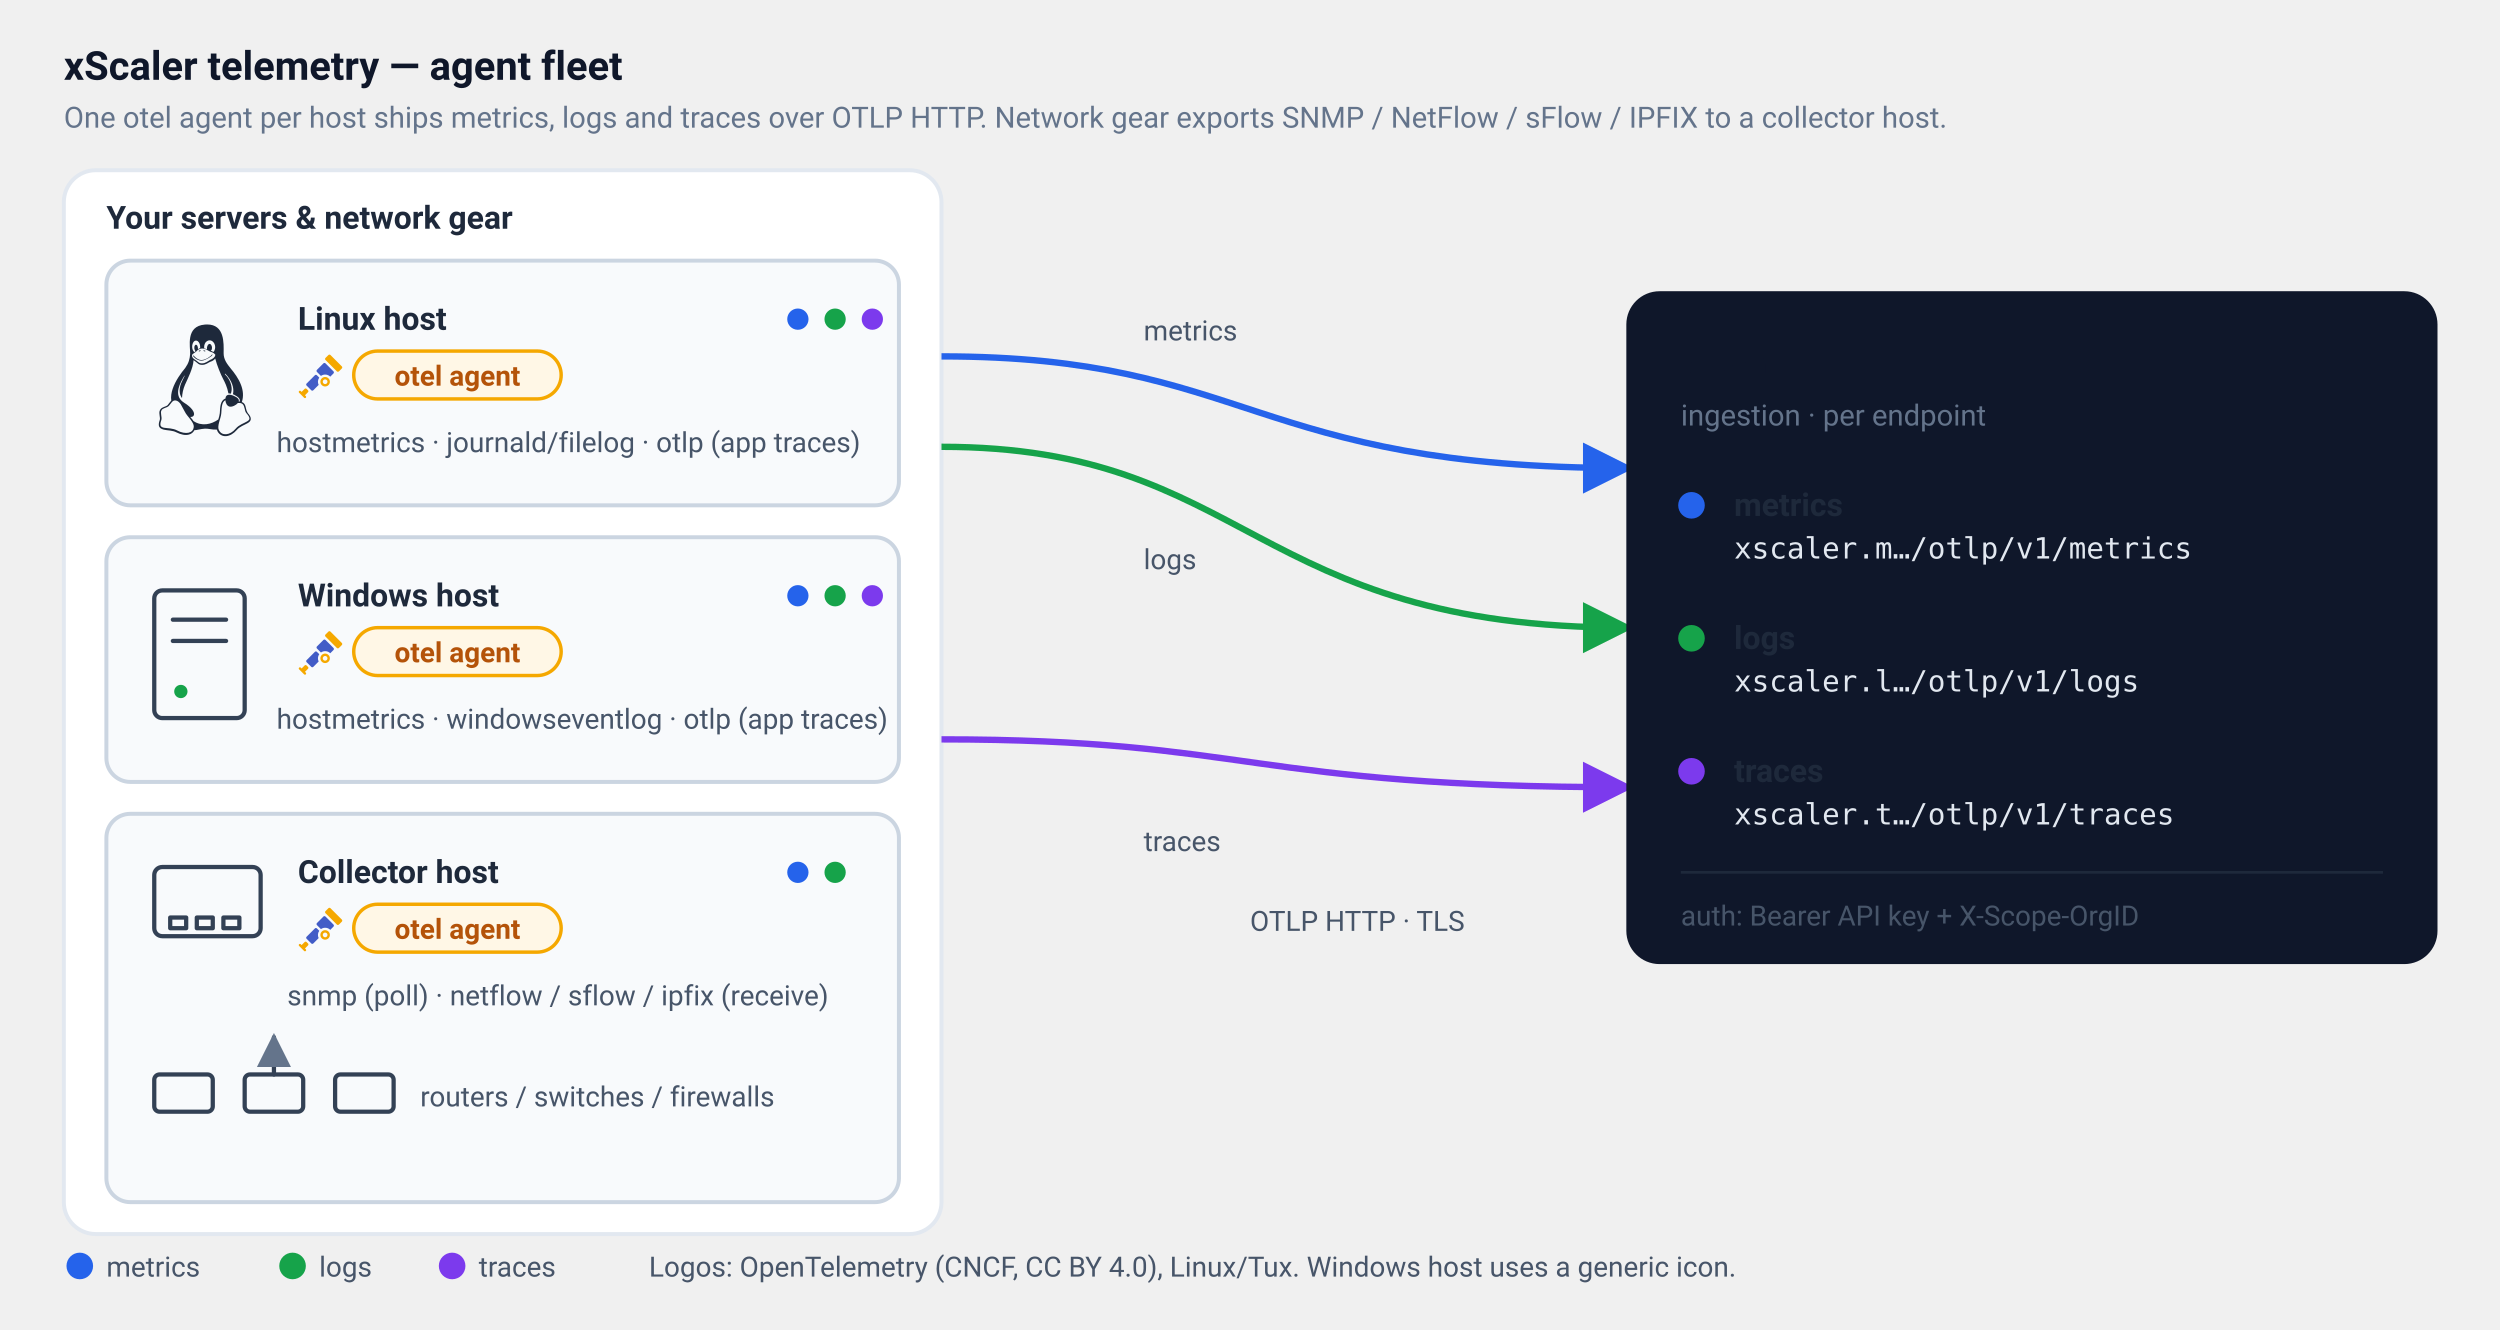
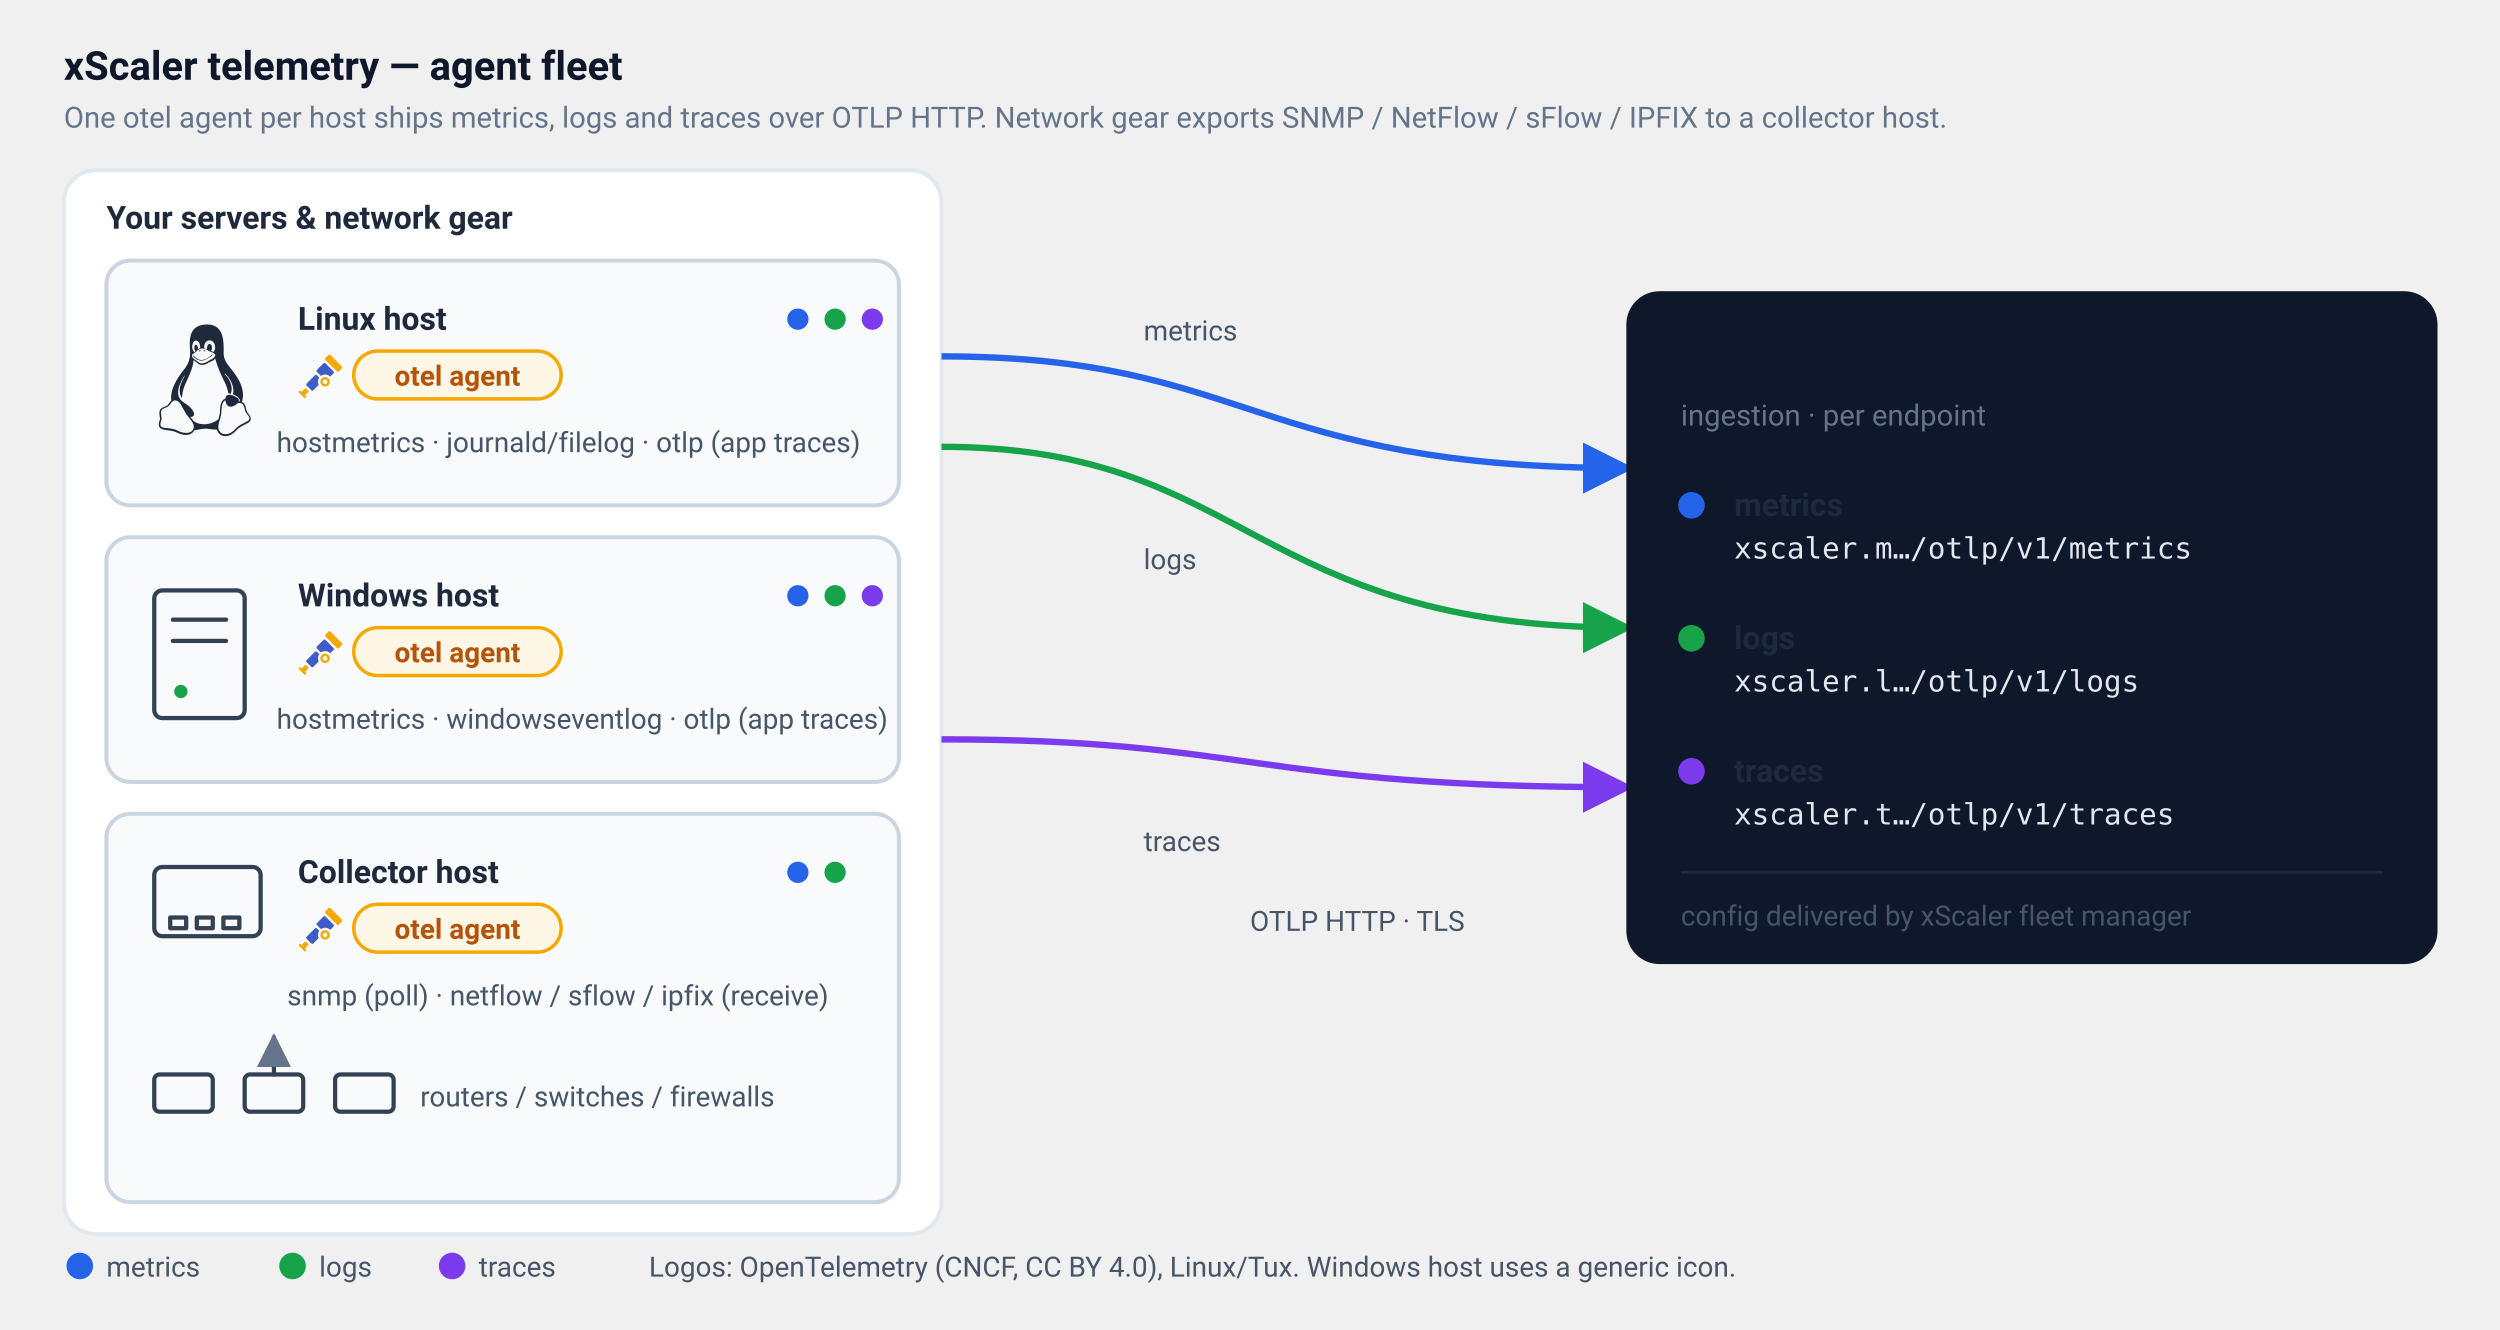
<svg xmlns="http://www.w3.org/2000/svg" viewBox="0 0 940 500" font-family="ui-sans-serif, Segoe UI, Roboto, Helvetica, Arial, sans-serif" role="img" aria-label="xScaler telemetry agent fleet architecture">
  <defs>
    <style>
      .card  { fill:#f8fafc; stroke:#cbd5e1; stroke-width:1.5; }
      .panel { fill:#0f172a; stroke:#0f172a; }
      .ttl   { font-size:15px; font-weight:700; fill:#0f172a; }
      .sub   { font-size:11px; fill:#64748b; }
      .lbl   { font-size:12px; font-weight:600; fill:#1e293b; }
      .small { font-size:10.5px; fill:#475569; }
      .mono  { font-size:11px; font-family:ui-monospace, SFMono-Regular, Menlo, Consolas, monospace; }
      .wht   { fill:#e2e8f0; }
      .icon  { fill:none; stroke:#334155; stroke-width:1.6; stroke-linecap:round; stroke-linejoin:round; }
      .pill  { fill:#fff7e6; stroke:#f5a800; stroke-width:1.3; }
      .pillt { font-size:10.5px; font-weight:700; fill:#b45309; }
      .flowm { stroke:#2563eb; }
      .flowl { stroke:#16a34a; }
      .flowt { stroke:#7c3aed; }
      .flow  { stroke-width:2.4; fill:none; }
    </style>
    <marker id="am" markerWidth="9" markerHeight="9" refX="7" refY="4" orient="auto">
      <path d="M0,0 L8,4 L0,8 Z" fill="#2563eb" />
    </marker>
    <marker id="al" markerWidth="9" markerHeight="9" refX="7" refY="4" orient="auto">
      <path d="M0,0 L8,4 L0,8 Z" fill="#16a34a" />
    </marker>
    <marker id="at" markerWidth="9" markerHeight="9" refX="7" refY="4" orient="auto">
      <path d="M0,0 L8,4 L0,8 Z" fill="#7c3aed" />
    </marker>
    <marker id="ag" markerWidth="9" markerHeight="9" refX="7" refY="4" orient="auto">
      <path d="M0,0 L8,4 L0,8 Z" fill="#64748b" />
    </marker>
    <symbol id="logo-otel" viewBox="-12.70 -12.70 1024.40 1024.40">
      <path fill="#f5a800" d="M528.7 545.9c-42 42-42 110.1 0 152.1s110.1 42 152.1 0 42-110.1 0-152.1-110.1-42-152.1 0zm113.7 113.8c-20.8 20.8-54.5 20.8-75.3 0-20.8-20.8-20.8-54.5 0-75.3 20.8-20.8 54.5-20.8 75.3 0 20.8 20.7 20.8 54.5 0 75.3zm36.6-643l-65.9 65.9c-12.9 12.9-12.9 34.1 0 47l257.3 257.3c12.9 12.9 34.1 12.9 47 0l65.9-65.9c12.9-12.9 12.9-34.1 0-47L725.9 16.7c-12.9-12.9-34-12.9-46.9 0zM217.3 858.8c11.7-11.7 11.7-30.8 0-42.5l-33.5-33.5c-11.7-11.7-30.8-11.7-42.5 0L72.1 852l-.1.1-19-19c-10.5-10.5-27.6-10.5-38 0-10.5 10.5-10.5 27.6 0 38l114 114c10.5 10.5 27.6 10.5 38 0s10.5-27.6 0-38l-19-19 .1-.1 69.2-69.2z" />
      <path fill="#425cc7" d="M565.9 205.9L419.5 352.3c-13 13-13 34.4 0 47.4l90.4 90.4c63.9-46 153.5-40.3 211 17.2l73.2-73.2c13-13 13-34.4 0-47.4L613.3 205.9c-13-13.1-34.4-13.1-47.4 0zm-94 322.3l-53.4-53.4c-12.5-12.5-33-12.5-45.5 0L184.7 663.2c-12.5 12.5-12.5 33 0 45.5l106.7 106.7c12.5 12.5 33 12.5 45.5 0L458 694.1c-25.6-52.9-21-116.8 13.9-165.9z" />
    </symbol>
    <symbol id="logo-linux" viewBox="0 0 24 24">
      <path fill="#1e293b" d="M12.504 0c-.155 0-.315.008-.48.021-4.226.333-3.105 4.807-3.17 6.298-.076 1.092-.3 1.953-1.05 3.02-.885 1.051-2.127 2.75-2.716 4.521-.278.832-.41 1.684-.287 2.489a.424.424 0 00-.11.135c-.26.268-.45.6-.663.839-.199.199-.485.267-.797.4-.313.136-.658.269-.864.68-.09.189-.136.394-.132.602 0 .199.027.4.055.536.058.399.116.728.04.97-.249.68-.28 1.145-.106 1.484.174.334.535.47.94.601.81.2 1.91.135 2.774.6.926.466 1.866.67 2.616.47.526-.116.97-.464 1.208-.946.587-.003 1.23-.269 2.26-.334.699-.058 1.574.267 2.577.2.025.134.063.198.114.333l.003.003c.391.778 1.113 1.132 1.884 1.071.771-.06 1.592-.536 2.257-1.306.631-.765 1.683-1.084 2.378-1.503.348-.199.629-.469.649-.853.023-.4-.2-.811-.714-1.376v-.097l-.003-.003c-.17-.2-.25-.535-.338-.926-.085-.401-.182-.786-.492-1.046h-.003c-.059-.054-.123-.067-.188-.135a.357.357 0 00-.19-.064c.431-1.278.264-2.55-.173-3.694-.533-1.41-1.465-2.638-2.175-3.483-.796-1.005-1.576-1.957-1.56-3.368.026-2.152.236-6.133-3.544-6.139zm.529 3.405h.013c.213 0 .396.062.584.198.19.135.33.332.438.533.105.259.158.459.166.724 0-.02.006-.04.006-.06v.105a.086.086 0 01-.004-.021l-.004-.024a1.807 1.807 0 01-.15.706.953.953 0 01-.213.335.71.71 0 00-.088-.042c-.104-.045-.198-.064-.284-.133a1.312 1.312 0 00-.22-.066c.05-.06.146-.133.183-.198.053-.128.082-.264.088-.402v-.02a1.21 1.21 0 00-.061-.4c-.045-.134-.101-.2-.183-.333-.084-.066-.167-.132-.267-.132h-.016c-.093 0-.176.03-.262.132a.8.8 0 00-.205.334 1.18 1.18 0 00-.09.4v.019c.002.089.008.179.02.267-.193-.067-.438-.135-.607-.202a1.635 1.635 0 01-.018-.2v-.02a1.772 1.772 0 01.15-.768c.082-.22.232-.406.43-.533a.985.985 0 01.594-.2zm-2.962.059h.036c.142 0 .27.048.399.135.146.129.264.288.344.465.09.199.14.4.153.667v.004c.007.134.006.2-.002.266v.08c-.03.007-.056.018-.083.024-.152.055-.274.135-.393.2.012-.09.013-.18.003-.267v-.015c-.012-.133-.04-.2-.082-.333a.613.613 0 00-.166-.267.248.248 0 00-.183-.064h-.021c-.071.006-.13.04-.186.132a.552.552 0 00-.12.27.944.944 0 00-.023.33v.015c.012.135.037.2.08.334.046.134.098.2.166.268.01.009.02.018.034.024-.07.057-.117.07-.176.136a.304.304 0 01-.131.068 2.62 2.62 0 01-.275-.402 1.772 1.772 0 01-.155-.667 1.759 1.759 0 01.08-.668 1.43 1.43 0 01.283-.535c.128-.133.26-.2.418-.2zm1.37 1.706c.332 0 .733.065 1.216.399.293.2.523.269 1.052.468h.003c.255.136.405.266.478.399v-.131a.571.571 0 01.016.47c-.123.31-.516.643-1.063.842v.002c-.268.135-.501.333-.775.465-.276.135-.588.292-1.012.267a1.139 1.139 0 01-.448-.067 3.566 3.566 0 01-.322-.198c-.195-.135-.363-.332-.612-.465v-.005h-.005c-.4-.246-.616-.512-.686-.71-.07-.268-.005-.47.193-.6.224-.135.38-.271.483-.336.104-.074.143-.102.176-.131h.002v-.003c.169-.202.436-.47.839-.601.139-.036.294-.065.466-.065zm2.8 2.142c.358 1.417 1.196 3.475 1.735 4.473.286.534.855 1.659 1.102 3.024.156-.005.33.018.513.064.646-1.671-.546-3.467-1.089-3.966-.22-.2-.232-.335-.123-.335.59.534 1.365 1.572 1.646 2.757.13.535.16 1.104.021 1.67.067.028.135.06.205.067 1.032.534 1.413.938 1.23 1.537v-.043c-.06-.003-.12 0-.18 0h-.016c.151-.467-.182-.825-1.065-1.224-.915-.4-1.646-.336-1.77.465-.008.043-.013.066-.018.135-.068.023-.139.053-.209.064-.43.268-.662.669-.793 1.187-.13.533-.17 1.156-.205 1.869v.003c-.02.334-.17.838-.319 1.35-1.5 1.072-3.58 1.538-5.348.334a2.645 2.645 0 00-.402-.533 1.45 1.45 0 00-.275-.333c.182 0 .338-.03.465-.067a.615.615 0 00.314-.334c.108-.267 0-.697-.345-1.163-.345-.467-.931-.995-1.788-1.521-.63-.4-.986-.87-1.15-1.396-.165-.534-.143-1.085-.015-1.645.245-1.07.873-2.11 1.274-2.763.107-.065.037.135-.408.974-.396.751-1.14 2.497-.122 3.854a8.123 8.123 0 01.647-2.876c.564-1.278 1.743-3.504 1.836-5.268.048.036.217.135.289.202.218.133.38.333.59.465.21.201.477.335.876.335.039.003.075.006.11.006.412 0 .73-.134.997-.268.29-.134.52-.334.74-.4h.005c.467-.135.835-.402 1.044-.7zm2.185 8.958c.037.6.343 1.245.882 1.377.588.134 1.434-.333 1.791-.765l.211-.01c.315-.007.577.01.847.268l.003.003c.208.199.305.53.391.876.085.4.154.78.409 1.066.486.527.645.906.636 1.14l.003-.007v.018l-.003-.012c-.015.262-.185.396-.498.595-.63.401-1.746.712-2.457 1.57-.618.737-1.37 1.14-2.036 1.191-.664.053-1.237-.2-1.574-.898l-.005-.003c-.21-.4-.12-1.025.056-1.69.176-.668.428-1.344.463-1.897.037-.714.076-1.335.195-1.814.12-.465.308-.797.641-.984l.045-.022zm-10.814.049h.01c.053 0 .105.005.157.014.376.055.706.333 1.023.752l.91 1.664.003.003c.243.533.754 1.064 1.189 1.637.434.598.77 1.131.729 1.57v.006c-.057.744-.48 1.148-1.125 1.294-.645.135-1.52.002-2.395-.464-.968-.536-2.118-.469-2.857-.602-.369-.066-.61-.2-.723-.4-.11-.2-.113-.602.123-1.23v-.004l.002-.003c.117-.334.03-.752-.027-1.118-.055-.401-.083-.71.043-.94.16-.334.396-.4.69-.533.294-.135.64-.202.915-.47h.002v-.002c.256-.268.445-.601.668-.838.19-.201.38-.336.663-.336zm7.159-9.074c-.435.201-.945.535-1.488.535-.542 0-.97-.267-1.28-.466-.154-.134-.28-.268-.373-.335-.164-.134-.144-.333-.074-.333.109.016.129.134.199.2.096.066.215.2.36.333.292.2.68.467 1.167.467.485 0 1.053-.267 1.398-.466.195-.135.445-.334.648-.467.156-.136.149-.267.279-.267.128.016.034.134-.147.332a8.097 8.097 0 01-.69.468zm-1.082-1.583V5.64c-.006-.02.013-.042.029-.05.074-.043.18-.027.26.004.063 0 .16.067.15.135-.006.049-.085.066-.135.066-.055 0-.092-.043-.141-.068-.052-.018-.146-.008-.163-.065zm-.551 0c-.02.058-.113.049-.166.066-.047.025-.086.068-.14.068-.05 0-.13-.02-.136-.068-.01-.066.088-.133.15-.133.08-.031.184-.047.259-.005.019.009.036.03.03.05v.02h.003z" />
    </symbol>
  </defs>
  <text x="24" y="30" class="ttl" font-size="17">xScaler telemetry — agent fleet</text>
  <text x="24" y="48" class="sub">One otel agent per host ships metrics, logs and traces over OTLP HTTP. Network gear exports SNMP / NetFlow / sFlow / IPFIX to a collector host.</text>
  <rect x="24" y="64" width="330" height="400" rx="12" fill="#ffffff" stroke="#e2e8f0" stroke-width="1.5" />
  <text x="40" y="86" class="lbl">Your servers &amp; network gear</text>
  <rect class="card" x="40" y="98" width="298" height="92" rx="9" />
  <use href="#logo-linux" x="56" y="122" width="42" height="42" />
  <text x="112" y="124" class="lbl">Linux host</text>
  <use href="#logo-otel" x="112" y="133" width="17" height="17" />
  <rect class="pill" x="133" y="132" width="78" height="18" rx="9" />
  <text x="172" y="145" class="pillt" text-anchor="middle">otel agent</text>
  <text x="104" y="170" class="small">hostmetrics · journald/filelog · otlp (app traces)</text>
  <circle cx="300" cy="120" r="4" fill="#2563eb" />
  <circle cx="314" cy="120" r="4" fill="#16a34a" />
  <circle cx="328" cy="120" r="4" fill="#7c3aed" />
  <rect class="card" x="40" y="202" width="298" height="92" rx="9" />
  <g transform="translate(58,222)">
    <rect class="icon" x="0" y="0" width="34" height="48" rx="3" />
    <line class="icon" x1="7" y1="11" x2="27" y2="11" />
    <line class="icon" x1="7" y1="19" x2="27" y2="19" />
    <circle cx="10" cy="38" r="2.5" fill="#16a34a" stroke="none" />
  </g>
  <text x="112" y="228" class="lbl">Windows host</text>
  <use href="#logo-otel" x="112" y="237" width="17" height="17" />
  <rect class="pill" x="133" y="236" width="78" height="18" rx="9" />
  <text x="172" y="249" class="pillt" text-anchor="middle">otel agent</text>
  <text x="104" y="274" class="small">hostmetrics · windowseventlog · otlp (app traces)</text>
  <circle cx="300" cy="224" r="4" fill="#2563eb" />
  <circle cx="314" cy="224" r="4" fill="#16a34a" />
  <circle cx="328" cy="224" r="4" fill="#7c3aed" />
  <rect class="card" x="40" y="306" width="298" height="146" rx="9" />
  <g transform="translate(58,326)">
    <rect class="icon" x="0" y="0" width="40" height="26" rx="3" />
    <rect class="icon" x="6" y="19" width="6" height="4" />
    <rect class="icon" x="16" y="19" width="6" height="4" />
    <rect class="icon" x="26" y="19" width="6" height="4" />
  </g>
  <text x="112" y="332" class="lbl">Collector host</text>
  <use href="#logo-otel" x="112" y="341" width="17" height="17" />
  <rect class="pill" x="133" y="340" width="78" height="18" rx="9" />
  <text x="172" y="353" class="pillt" text-anchor="middle">otel agent</text>
  <text x="108" y="378" class="small">snmp (poll) · netflow / sflow / ipfix (receive)</text>
  <circle cx="300" cy="328" r="4" fill="#2563eb" />
  <circle cx="314" cy="328" r="4" fill="#16a34a" />
  <g transform="translate(58,398)">
    <rect class="icon" x="0" y="6" width="22" height="14" rx="2" />
    <rect class="icon" x="34" y="6" width="22" height="14" rx="2" />
    <rect class="icon" x="68" y="6" width="22" height="14" rx="2" />
    <text x="100" y="18" class="small">routers / switches / firewalls</text>
    <path class="icon" d="M45,6 L45,-8" marker-end="url(#ag)" stroke-dasharray="3 3" />
  </g>
  <path class="flow flowm" d="M354,134 C470,134 470,176 612,176" marker-end="url(#am)" />
  <path class="flow flowl" d="M354,168 C470,168 470,236 612,236" marker-end="url(#al)" />
  <path class="flow flowt" d="M354,278 C470,278 470,296 612,296" marker-end="url(#at)" />
  <text x="430" y="128" class="small" fill="#2563eb">metrics</text>
  <text x="430" y="214" class="small" fill="#16a34a">logs</text>
  <text x="430" y="320" class="small" fill="#7c3aed">traces</text>
  <text x="470" y="350" class="small">OTLP HTTP · TLS</text>
  <rect class="panel" x="612" y="110" width="304" height="252" rx="12" />
  <text x="632" y="142" class="ttl" fill="#ffffff" font-size="16">xScaler</text>
  <text x="632" y="160" class="sub" fill="#94a3b8">ingestion · per endpoint</text>
  <circle cx="636" cy="190" r="5" fill="#2563eb" />
  <text x="652" y="194" class="lbl" fill="#e2e8f0">metrics</text>
  <text x="652" y="210" class="mono wht">xscaler.m…/otlp/v1/metrics</text>
  <circle cx="636" cy="240" r="5" fill="#16a34a" />
  <text x="652" y="244" class="lbl" fill="#e2e8f0">logs</text>
  <text x="652" y="260" class="mono wht">xscaler.l…/otlp/v1/logs</text>
  <circle cx="636" cy="290" r="5" fill="#7c3aed" />
  <text x="652" y="294" class="lbl" fill="#e2e8f0">traces</text>
  <text x="652" y="310" class="mono wht">xscaler.t…/otlp/v1/traces</text>
  <line x1="632" y1="328" x2="896" y2="328" stroke="#1e293b" stroke-width="1" />
-   <text x="632" y="348" class="small" fill="#94a3b8">auth: Bearer API key + X-Scope-OrgID</text>
+   <text x="632" y="348" class="small" fill="#94a3b8">config delivered by xScaler fleet manager</text>
  <g transform="translate(24,480)">
    <circle cx="6" cy="-4" r="5" fill="#2563eb" />
    <text x="16" y="0" class="small">metrics</text>
    <circle cx="86" cy="-4" r="5" fill="#16a34a" />
    <text x="96" y="0" class="small">logs</text>
    <circle cx="146" cy="-4" r="5" fill="#7c3aed" />
    <text x="156" y="0" class="small">traces</text>
    <text x="220" y="0" class="small" fill="#94a3b8">Logos: OpenTelemetry (CNCF, CC BY 4.0), Linux/Tux. Windows host uses a generic icon.</text>
  </g>
</svg>
